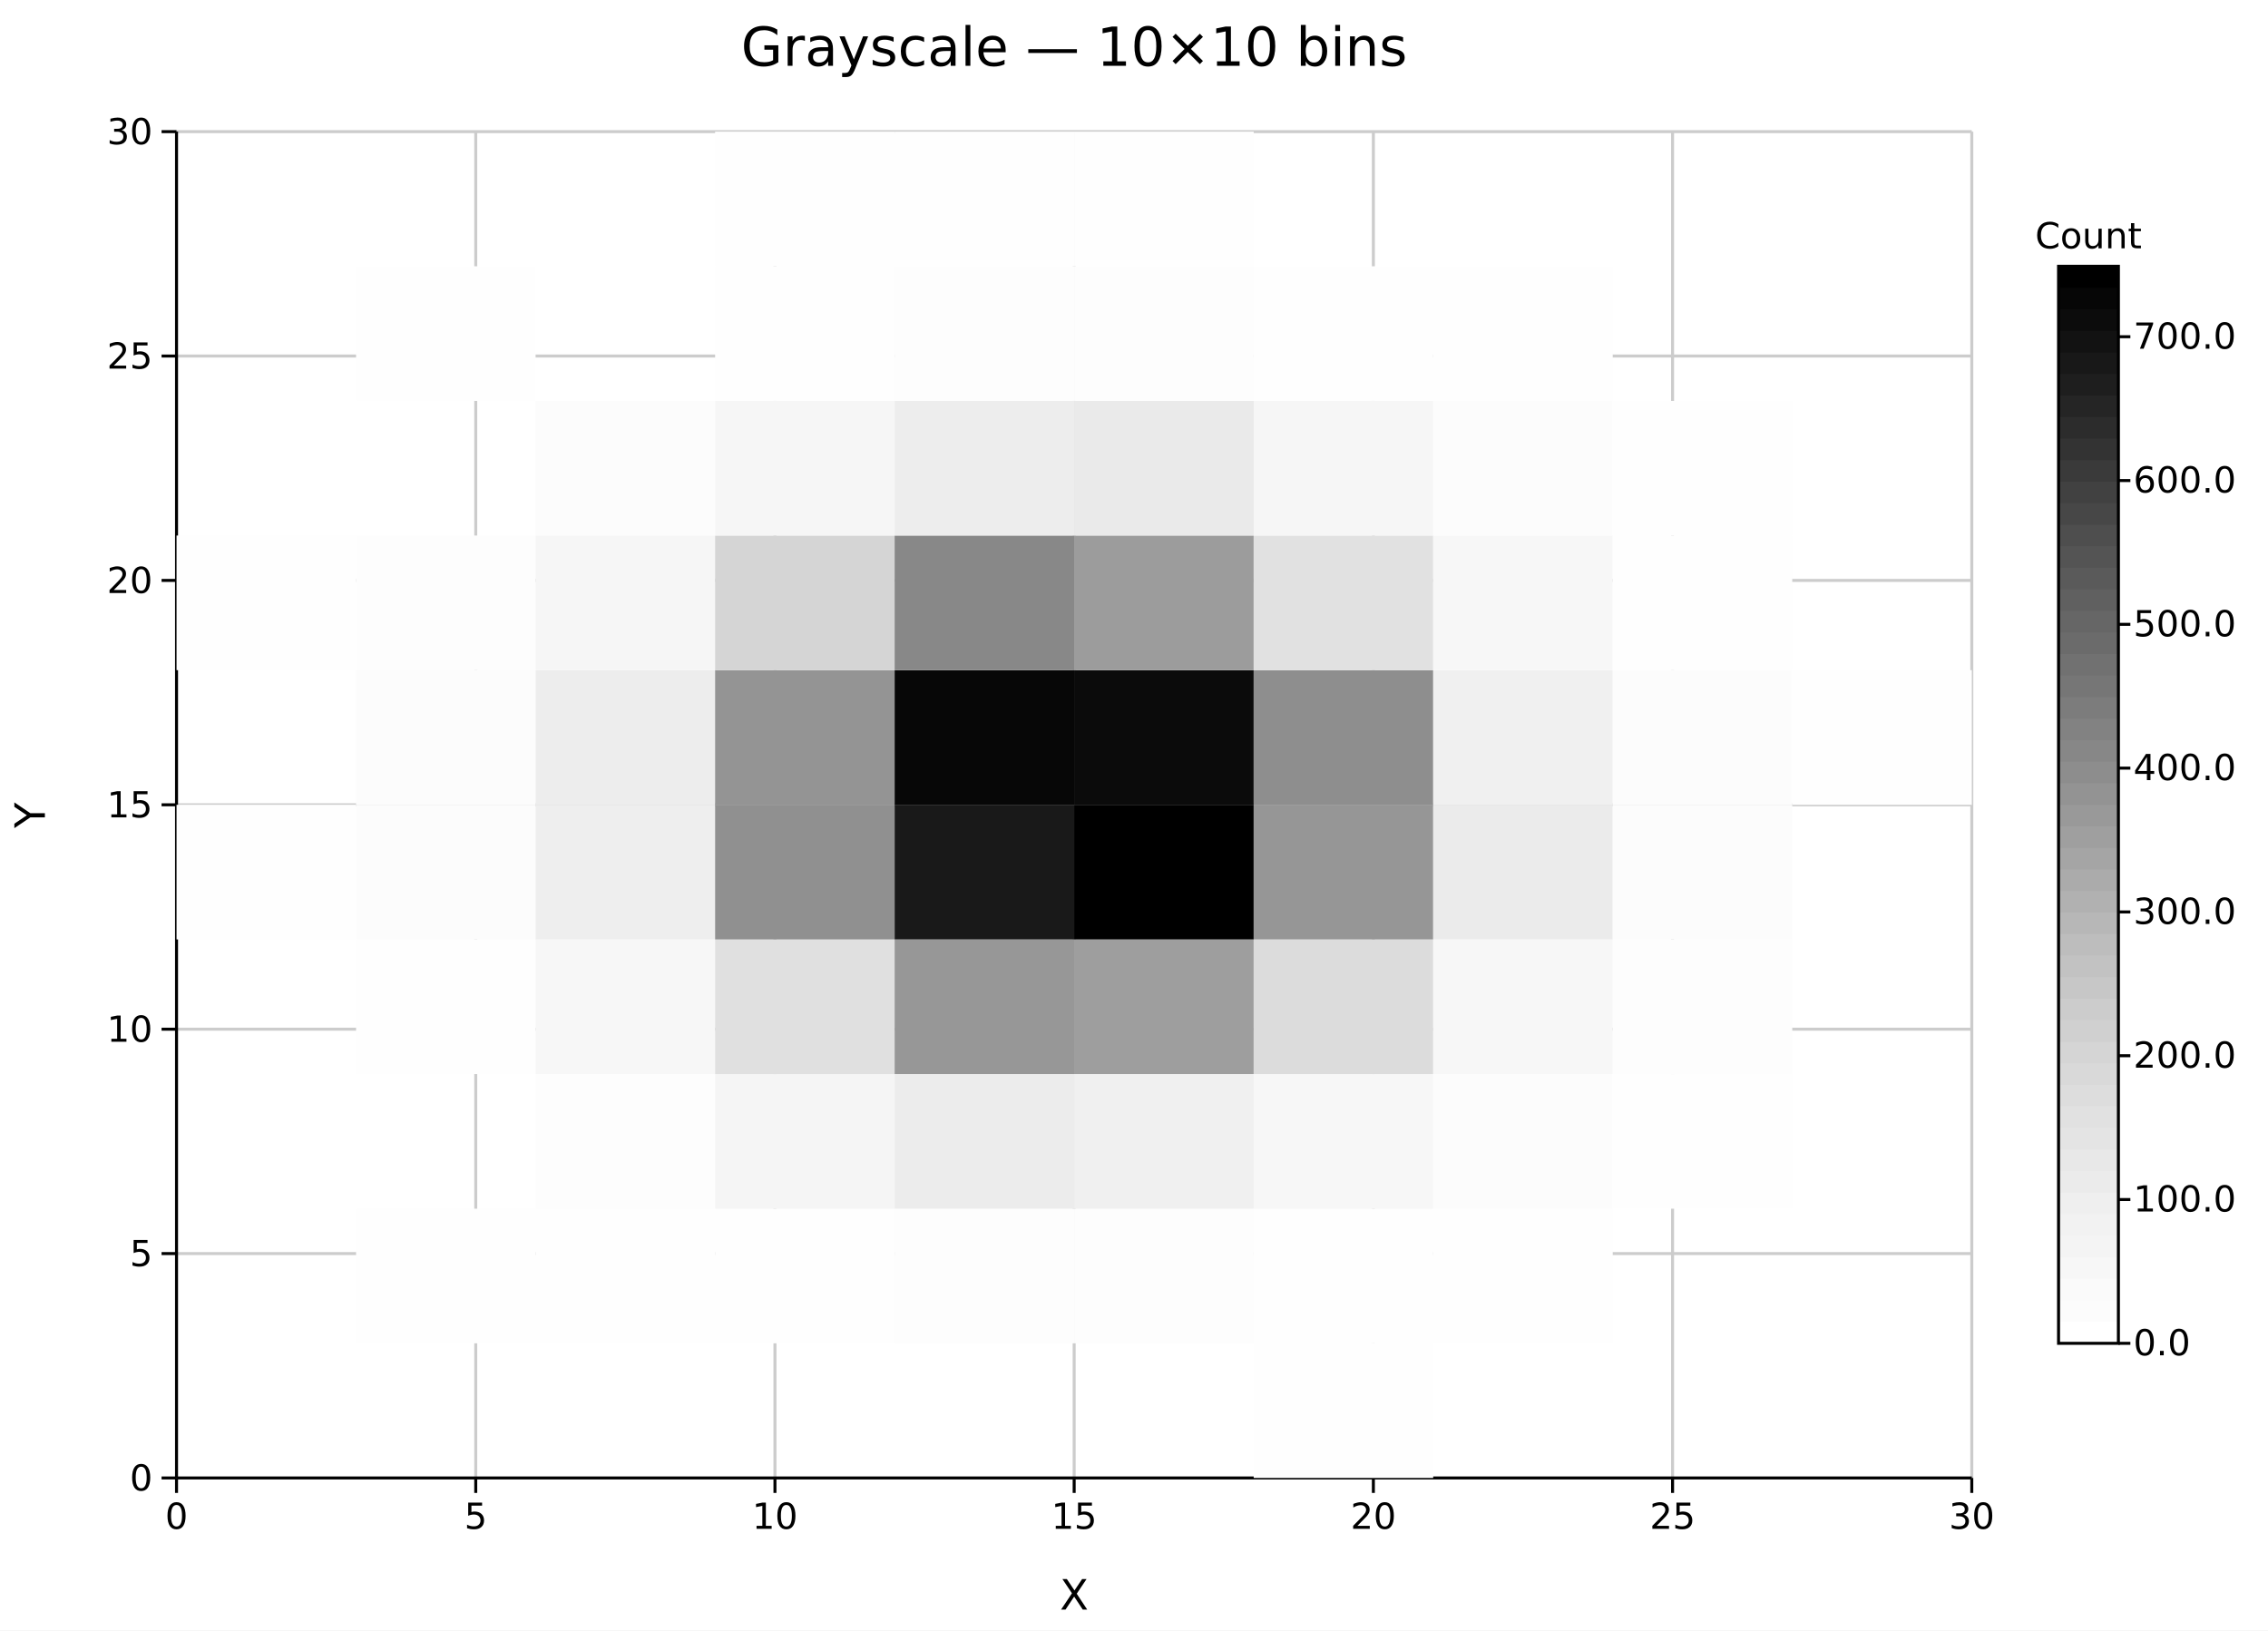
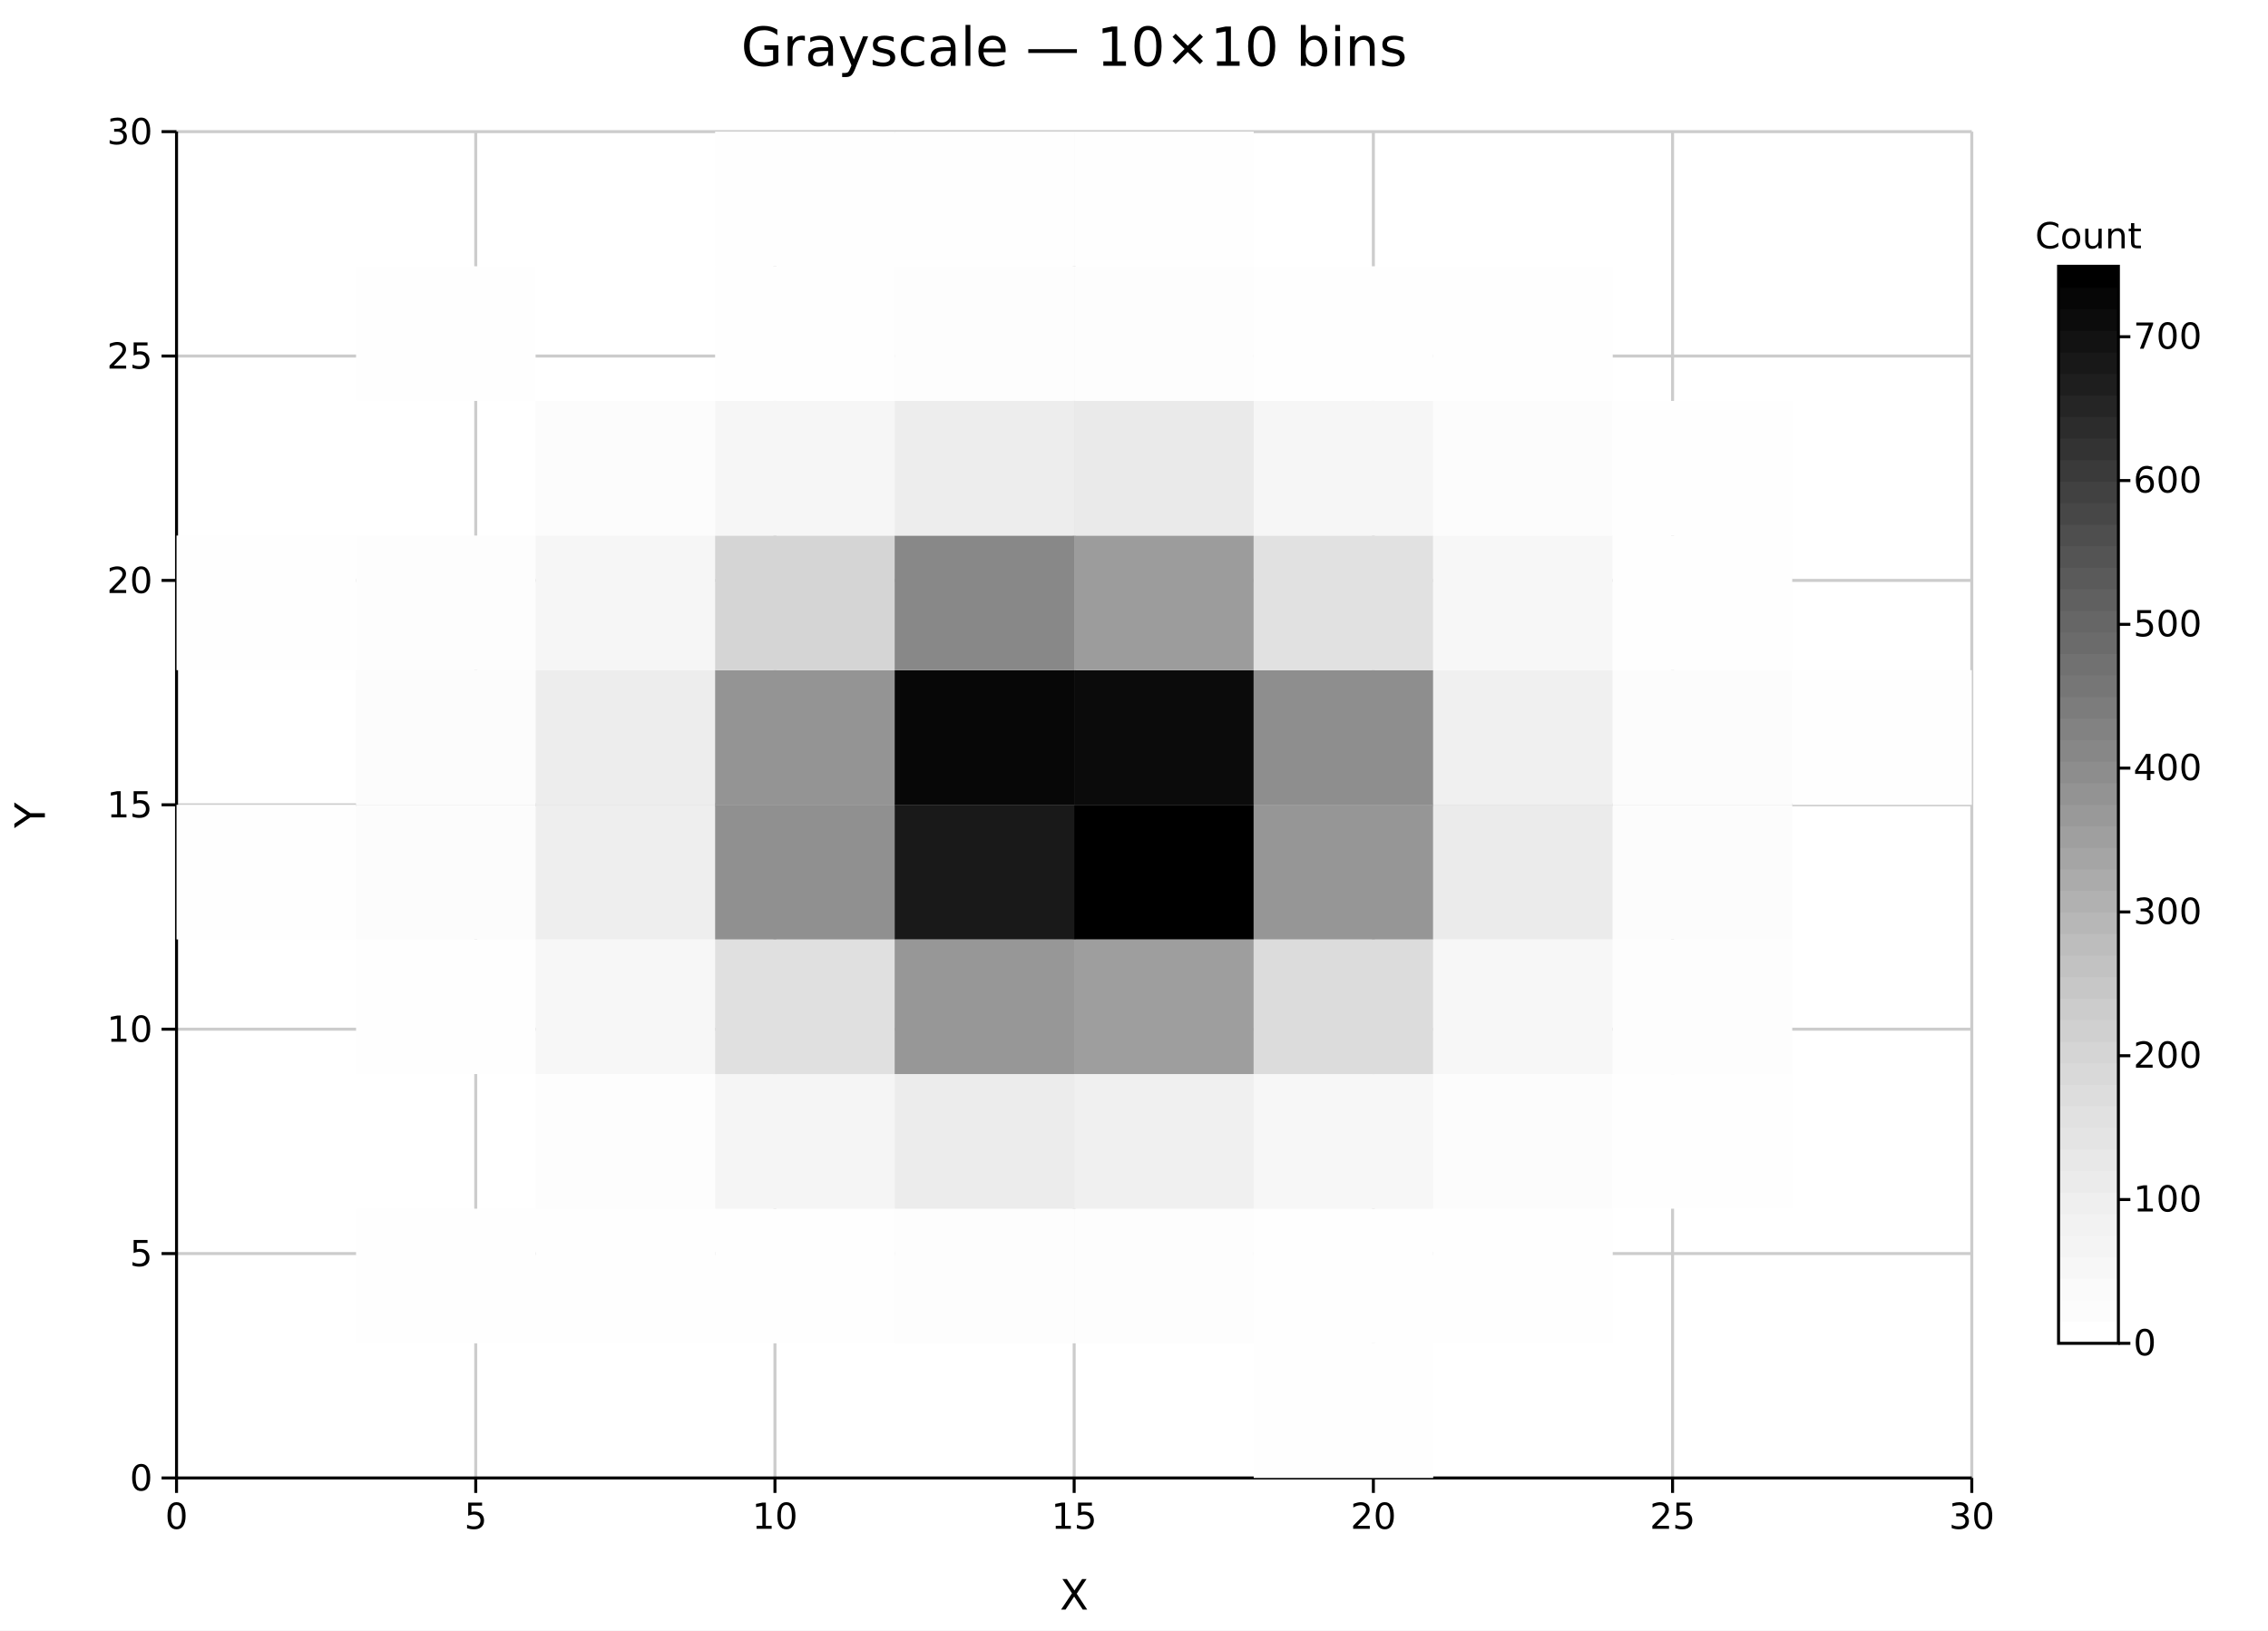
<svg xmlns="http://www.w3.org/2000/svg" width="758" height="545" font-family="DejaVu Sans, Liberation Sans, Arial, sans-serif" fill="black">
  <rect width="100%" height="100%" fill="white" />
  <line x1="159" y1="44" x2="159" y2="494" stroke="#cccccc" stroke-width="1" />
  <line x1="259" y1="44" x2="259" y2="494" stroke="#cccccc" stroke-width="1" />
  <line x1="359" y1="44" x2="359" y2="494" stroke="#cccccc" stroke-width="1" />
  <line x1="459" y1="44" x2="459" y2="494" stroke="#cccccc" stroke-width="1" />
  <line x1="559" y1="44" x2="559" y2="494" stroke="#cccccc" stroke-width="1" />
  <line x1="659" y1="44" x2="659" y2="494" stroke="#cccccc" stroke-width="1" />
  <line x1="59" y1="419" x2="659" y2="419" stroke="#cccccc" stroke-width="1" />
  <line x1="59" y1="344" x2="659" y2="344" stroke="#cccccc" stroke-width="1" />
  <line x1="59" y1="269" x2="659" y2="269" stroke="#cccccc" stroke-width="1" />
  <line x1="59" y1="194" x2="659" y2="194" stroke="#cccccc" stroke-width="1" />
  <line x1="59" y1="119" x2="659" y2="119" stroke="#cccccc" stroke-width="1" />
  <line x1="59" y1="44" x2="659" y2="44" stroke="#cccccc" stroke-width="1" />
  <line x1="59" y1="494" x2="659" y2="494" stroke="#000000" stroke-width="1" />
  <line x1="59" y1="44" x2="59" y2="494" stroke="#000000" stroke-width="1" />
  <line x1="59" y1="494" x2="59" y2="499" stroke="#000000" stroke-width="1" />
  <text x="59" y="511" font-size="12" text-anchor="middle">0</text>
  <line x1="159" y1="494" x2="159" y2="499" stroke="#000000" stroke-width="1" />
  <text x="159" y="511" font-size="12" text-anchor="middle">5</text>
  <line x1="259" y1="494" x2="259" y2="499" stroke="#000000" stroke-width="1" />
  <text x="259" y="511" font-size="12" text-anchor="middle">10</text>
  <line x1="359" y1="494" x2="359" y2="499" stroke="#000000" stroke-width="1" />
  <text x="359" y="511" font-size="12" text-anchor="middle">15</text>
  <line x1="459" y1="494" x2="459" y2="499" stroke="#000000" stroke-width="1" />
  <text x="459" y="511" font-size="12" text-anchor="middle">20</text>
  <line x1="559" y1="494" x2="559" y2="499" stroke="#000000" stroke-width="1" />
  <text x="559" y="511" font-size="12" text-anchor="middle">25</text>
  <line x1="659" y1="494" x2="659" y2="499" stroke="#000000" stroke-width="1" />
  <text x="659" y="511" font-size="12" text-anchor="middle">30</text>
  <line x1="54" y1="494" x2="59" y2="494" stroke="#000000" stroke-width="1" />
  <text x="51" y="498.2" font-size="12" text-anchor="end">0</text>
  <line x1="54" y1="419" x2="59" y2="419" stroke="#000000" stroke-width="1" />
  <text x="51" y="423.2" font-size="12" text-anchor="end">5</text>
  <line x1="54" y1="344" x2="59" y2="344" stroke="#000000" stroke-width="1" />
  <text x="51" y="348.2" font-size="12" text-anchor="end">10</text>
  <line x1="54" y1="269" x2="59" y2="269" stroke="#000000" stroke-width="1" />
  <text x="51" y="273.2" font-size="12" text-anchor="end">15</text>
  <line x1="54" y1="194" x2="59" y2="194" stroke="#000000" stroke-width="1" />
  <text x="51" y="198.2" font-size="12" text-anchor="end">20</text>
  <line x1="54" y1="119" x2="59" y2="119" stroke="#000000" stroke-width="1" />
  <text x="51" y="123.2" font-size="12" text-anchor="end">25</text>
  <line x1="54" y1="44" x2="59" y2="44" stroke="#000000" stroke-width="1" />
  <text x="51" y="48.2" font-size="12" text-anchor="end">30</text>
  <text x="359" y="538" font-size="14" text-anchor="middle">X</text>
  <text x="15" y="272.5" font-size="14" text-anchor="middle" transform="rotate(-90,15,272.5)">Y</text>
  <text x="359" y="22" font-size="18" text-anchor="middle">Grayscale — 10×10 bins</text>
  <rect x="419" y="449" width="60" height="45" fill="#fefefe" />
  <rect x="119" y="404" width="60" height="45" fill="#fefefe" />
  <rect x="179" y="404" width="60" height="45" fill="#fefefe" />
  <rect x="239" y="404" width="60" height="45" fill="#fefefe" />
  <rect x="299" y="404" width="60" height="45" fill="#fdfdfd" />
  <rect x="359" y="404" width="60" height="45" fill="#fdfdfd" />
  <rect x="419" y="404" width="60" height="45" fill="#fefefe" />
  <rect x="479" y="404" width="60" height="45" fill="#fefefe" />
  <rect x="179" y="359" width="60" height="45" fill="#fdfdfd" />
  <rect x="239" y="359" width="60" height="45" fill="#f5f5f5" />
  <rect x="299" y="359" width="60" height="45" fill="#ececec" />
  <rect x="359" y="359" width="60" height="45" fill="#f0f0f0" />
  <rect x="419" y="359" width="60" height="45" fill="#f7f7f7" />
  <rect x="479" y="359" width="60" height="45" fill="#fcfcfc" />
  <rect x="539" y="359" width="60" height="45" fill="#fefefe" />
  <rect x="119" y="314" width="60" height="45" fill="#fefefe" />
  <rect x="179" y="314" width="60" height="45" fill="#f7f7f7" />
  <rect x="239" y="314" width="60" height="45" fill="#e0e0e0" />
  <rect x="299" y="314" width="60" height="45" fill="#979797" />
  <rect x="359" y="314" width="60" height="45" fill="#9e9e9e" />
  <rect x="419" y="314" width="60" height="45" fill="#dcdcdc" />
  <rect x="479" y="314" width="60" height="45" fill="#f7f7f7" />
  <rect x="539" y="314" width="60" height="45" fill="#fdfdfd" />
  <rect x="59" y="269" width="60" height="45" fill="#fefefe" />
  <rect x="119" y="269" width="60" height="45" fill="#fcfcfc" />
  <rect x="179" y="269" width="60" height="45" fill="#eeeeee" />
  <rect x="239" y="269" width="60" height="45" fill="#909090" />
  <rect x="299" y="269" width="60" height="45" fill="#191919" />
  <rect x="359" y="269" width="60" height="45" fill="#000000" />
  <rect x="419" y="269" width="60" height="45" fill="#969696" />
  <rect x="479" y="269" width="60" height="45" fill="#ebebeb" />
  <rect x="539" y="269" width="60" height="45" fill="#fcfcfc" />
  <rect x="119" y="224" width="60" height="45" fill="#fcfcfc" />
  <rect x="179" y="224" width="60" height="45" fill="#ededed" />
  <rect x="239" y="224" width="60" height="45" fill="#949494" />
  <rect x="299" y="224" width="60" height="45" fill="#070707" />
  <rect x="359" y="224" width="60" height="45" fill="#0b0b0b" />
  <rect x="419" y="224" width="60" height="45" fill="#8e8e8e" />
  <rect x="479" y="224" width="60" height="45" fill="#f0f0f0" />
  <rect x="539" y="224" width="60" height="45" fill="#fcfcfc" />
  <rect x="599" y="224" width="60" height="45" fill="#fefefe" />
  <rect x="59" y="179" width="60" height="45" fill="#fefefe" />
  <rect x="119" y="179" width="60" height="45" fill="#fdfdfd" />
  <rect x="179" y="179" width="60" height="45" fill="#f6f6f6" />
  <rect x="239" y="179" width="60" height="45" fill="#d5d5d5" />
  <rect x="299" y="179" width="60" height="45" fill="#888888" />
  <rect x="359" y="179" width="60" height="45" fill="#9c9c9c" />
  <rect x="419" y="179" width="60" height="45" fill="#e1e1e1" />
  <rect x="479" y="179" width="60" height="45" fill="#f7f7f7" />
  <rect x="539" y="179" width="60" height="45" fill="#fefefe" />
  <rect x="179" y="134" width="60" height="45" fill="#fcfcfc" />
  <rect x="239" y="134" width="60" height="45" fill="#f6f6f6" />
  <rect x="299" y="134" width="60" height="45" fill="#ededed" />
  <rect x="359" y="134" width="60" height="45" fill="#eaeaea" />
  <rect x="419" y="134" width="60" height="45" fill="#f6f6f6" />
  <rect x="479" y="134" width="60" height="45" fill="#fcfcfc" />
  <rect x="539" y="134" width="60" height="45" fill="#fefefe" />
  <rect x="119" y="89" width="60" height="45" fill="#fefefe" />
  <rect x="239" y="89" width="60" height="45" fill="#fefefe" />
  <rect x="299" y="89" width="60" height="45" fill="#fdfdfd" />
  <rect x="359" y="89" width="60" height="45" fill="#fdfdfd" />
  <rect x="419" y="89" width="60" height="45" fill="#fefefe" />
  <rect x="479" y="89" width="60" height="45" fill="#fefefe" />
  <rect x="239" y="44" width="60" height="45" fill="#fefefe" />
  <rect x="299" y="44" width="60" height="45" fill="#fefefe" />
  <rect x="359" y="44" width="60" height="45" fill="#fefefe" />
  <rect x="688" y="89" width="20" height="7.7" fill="#000000" />
  <rect x="688" y="96.2" width="20" height="7.7" fill="#060606" />
  <rect x="688" y="103.4" width="20" height="7.7" fill="#0c0c0c" />
  <rect x="688" y="110.6" width="20" height="7.7" fill="#121212" />
  <rect x="688" y="117.8" width="20" height="7.7" fill="#181818" />
  <rect x="688" y="125" width="20" height="7.7" fill="#1e1e1e" />
  <rect x="688" y="132.2" width="20" height="7.7" fill="#252525" />
  <rect x="688" y="139.4" width="20" height="7.7" fill="#2c2c2c" />
  <rect x="688" y="146.6" width="20" height="7.7" fill="#333333" />
  <rect x="688" y="153.8" width="20" height="7.7" fill="#3a3a3a" />
  <rect x="688" y="161" width="20" height="7.7" fill="#414141" />
  <rect x="688" y="168.2" width="20" height="7.7" fill="#474747" />
  <rect x="688" y="175.4" width="20" height="7.7" fill="#4e4e4e" />
  <rect x="688" y="182.6" width="20" height="7.7" fill="#545454" />
  <rect x="688" y="189.8" width="20" height="7.7" fill="#5a5a5a" />
  <rect x="688" y="197" width="20" height="7.7" fill="#606060" />
  <rect x="688" y="204.2" width="20" height="7.7" fill="#666666" />
  <rect x="688" y="211.4" width="20" height="7.7" fill="#6b6b6b" />
  <rect x="688" y="218.6" width="20" height="7.7" fill="#717171" />
  <rect x="688" y="225.8" width="20" height="7.7" fill="#767676" />
  <rect x="688" y="233" width="20" height="7.7" fill="#7c7c7c" />
  <rect x="688" y="240.2" width="20" height="7.7" fill="#828282" />
  <rect x="688" y="247.4" width="20" height="7.7" fill="#878787" />
  <rect x="688" y="254.6" width="20" height="7.7" fill="#8d8d8d" />
  <rect x="688" y="261.8" width="20" height="7.7" fill="#939393" />
  <rect x="688" y="269" width="20" height="7.7" fill="#999999" />
  <rect x="688" y="276.2" width="20" height="7.7" fill="#9f9f9f" />
  <rect x="688" y="283.4" width="20" height="7.7" fill="#a5a5a5" />
  <rect x="688" y="290.6" width="20" height="7.7" fill="#ababab" />
  <rect x="688" y="297.8" width="20" height="7.7" fill="#b1b1b1" />
  <rect x="688" y="305" width="20" height="7.7" fill="#b7b7b7" />
  <rect x="688" y="312.2" width="20" height="7.7" fill="#bdbdbd" />
  <rect x="688" y="319.4" width="20" height="7.7" fill="#c2c2c2" />
  <rect x="688" y="326.6" width="20" height="7.7" fill="#c7c7c7" />
  <rect x="688" y="333.8" width="20" height="7.7" fill="#cccccc" />
  <rect x="688" y="341" width="20" height="7.7" fill="#d0d0d0" />
  <rect x="688" y="348.2" width="20" height="7.7" fill="#d5d5d5" />
  <rect x="688" y="355.4" width="20" height="7.7" fill="#d9d9d9" />
  <rect x="688" y="362.6" width="20" height="7.7" fill="#dddddd" />
  <rect x="688" y="369.8" width="20" height="7.7" fill="#e1e1e1" />
  <rect x="688" y="377" width="20" height="7.7" fill="#e4e4e4" />
  <rect x="688" y="384.2" width="20" height="7.7" fill="#e8e8e8" />
  <rect x="688" y="391.4" width="20" height="7.7" fill="#ebebeb" />
  <rect x="688" y="398.6" width="20" height="7.7" fill="#efefef" />
  <rect x="688" y="405.8" width="20" height="7.7" fill="#f2f2f2" />
  <rect x="688" y="413" width="20" height="7.7" fill="#f4f4f4" />
  <rect x="688" y="420.2" width="20" height="7.7" fill="#f7f7f7" />
  <rect x="688" y="427.4" width="20" height="7.7" fill="#fafafa" />
  <rect x="688" y="434.6" width="20" height="7.7" fill="#fcfcfc" />
  <rect x="688" y="441.8" width="20" height="7.7" fill="#ffffff" />
  <rect x="688" y="89" width="20" height="360" fill="none" stroke="#000000" stroke-width="1" />
  <line x1="708" y1="449" x2="712" y2="449" stroke="#000000" stroke-width="1" />
-   <text x="713" y="453" font-size="12" text-anchor="start">0.0</text>
+   <text x="713" y="453" font-size="12" text-anchor="start">0</text>
  <line x1="708" y1="400.94" x2="712" y2="400.94" stroke="#000000" stroke-width="1" />
-   <text x="713" y="404.94" font-size="12" text-anchor="start">100.0</text>
+   <text x="713" y="404.94" font-size="12" text-anchor="start">100</text>
  <line x1="708" y1="352.87" x2="712" y2="352.87" stroke="#000000" stroke-width="1" />
-   <text x="713" y="356.87" font-size="12" text-anchor="start">200.0</text>
+   <text x="713" y="356.87" font-size="12" text-anchor="start">200</text>
  <line x1="708" y1="304.81" x2="712" y2="304.81" stroke="#000000" stroke-width="1" />
-   <text x="713" y="308.81" font-size="12" text-anchor="start">300.0</text>
+   <text x="713" y="308.81" font-size="12" text-anchor="start">300</text>
  <line x1="708" y1="256.74" x2="712" y2="256.74" stroke="#000000" stroke-width="1" />
-   <text x="713" y="260.74" font-size="12" text-anchor="start">400.0</text>
+   <text x="713" y="260.74" font-size="12" text-anchor="start">400</text>
  <line x1="708" y1="208.68" x2="712" y2="208.68" stroke="#000000" stroke-width="1" />
-   <text x="713" y="212.68" font-size="12" text-anchor="start">500.0</text>
+   <text x="713" y="212.68" font-size="12" text-anchor="start">500</text>
  <line x1="708" y1="160.62" x2="712" y2="160.62" stroke="#000000" stroke-width="1" />
-   <text x="713" y="164.62" font-size="12" text-anchor="start">600.0</text>
+   <text x="713" y="164.62" font-size="12" text-anchor="start">600</text>
  <line x1="708" y1="112.55" x2="712" y2="112.55" stroke="#000000" stroke-width="1" />
-   <text x="713" y="116.55" font-size="12" text-anchor="start">700.0</text>
+   <text x="713" y="116.55" font-size="12" text-anchor="start">700</text>
  <text x="698" y="83" font-size="12" text-anchor="middle">Count</text>
</svg>
